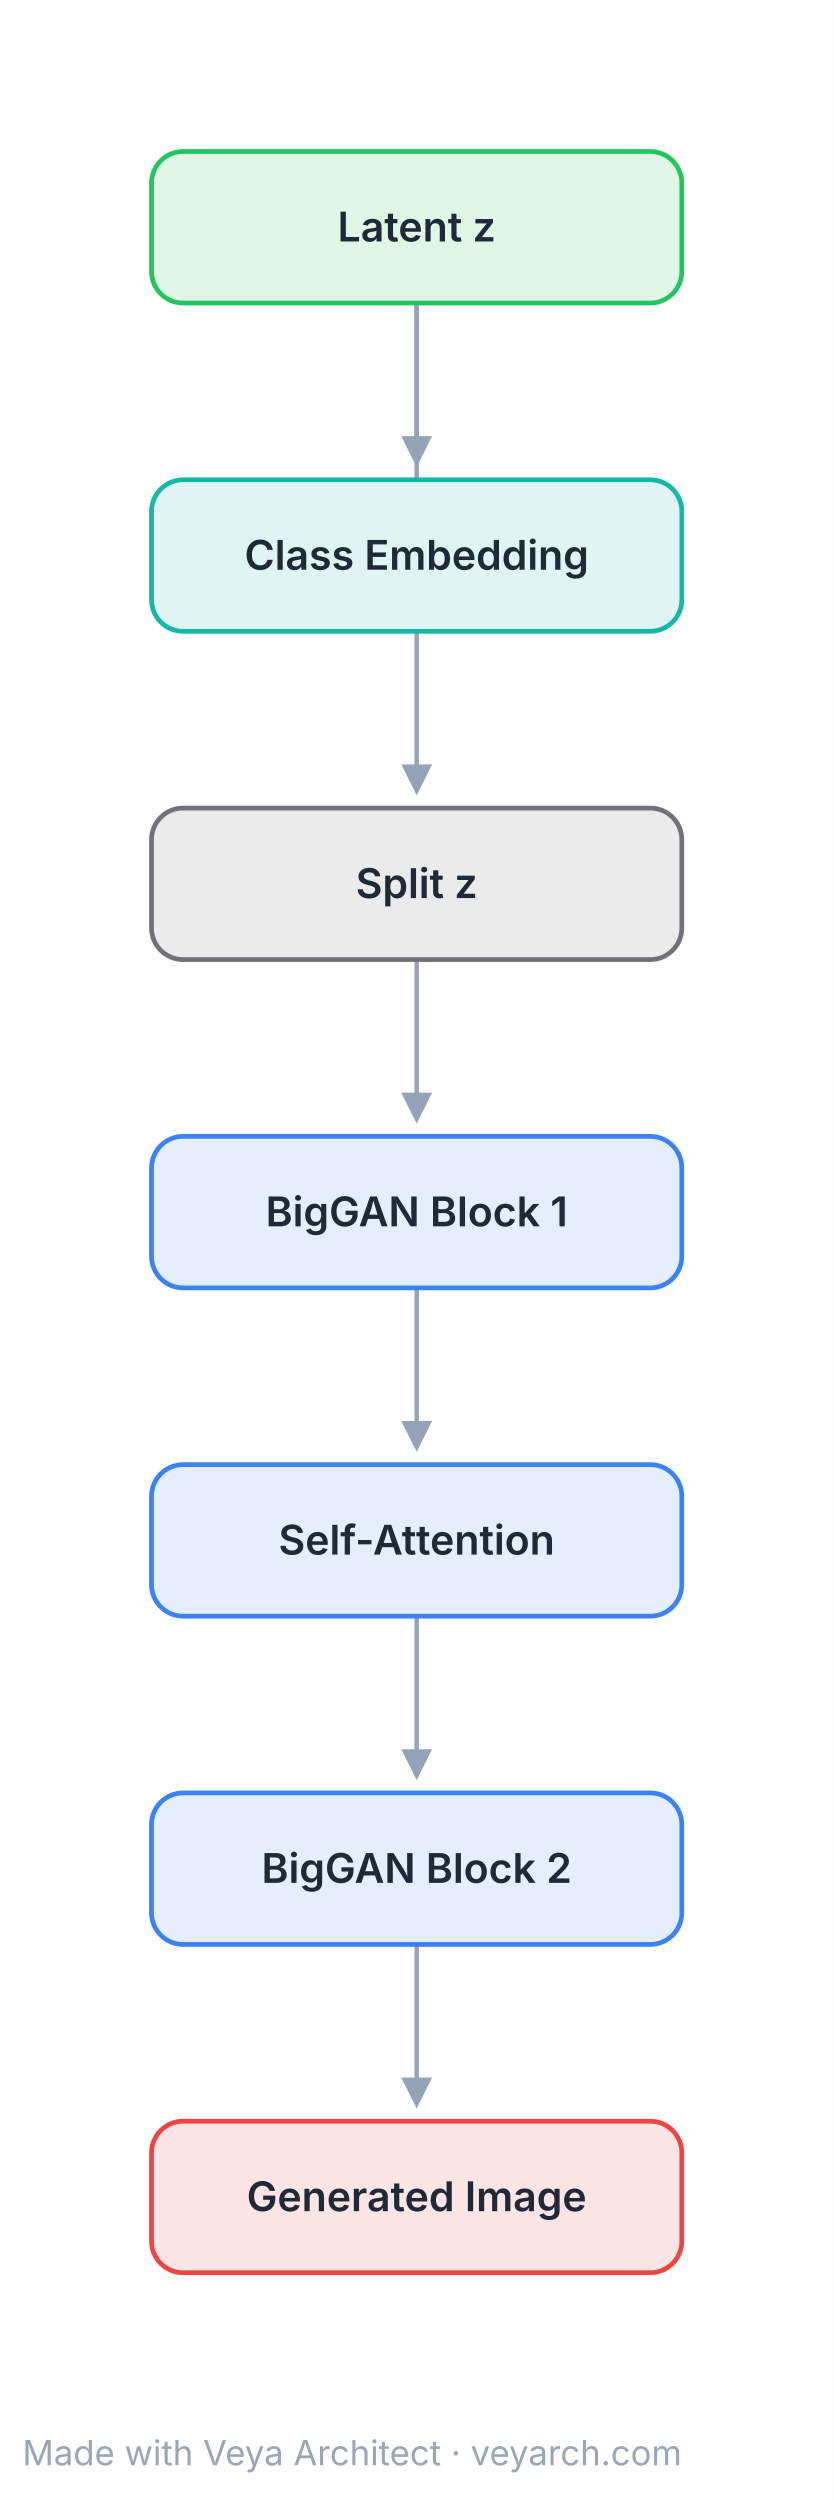
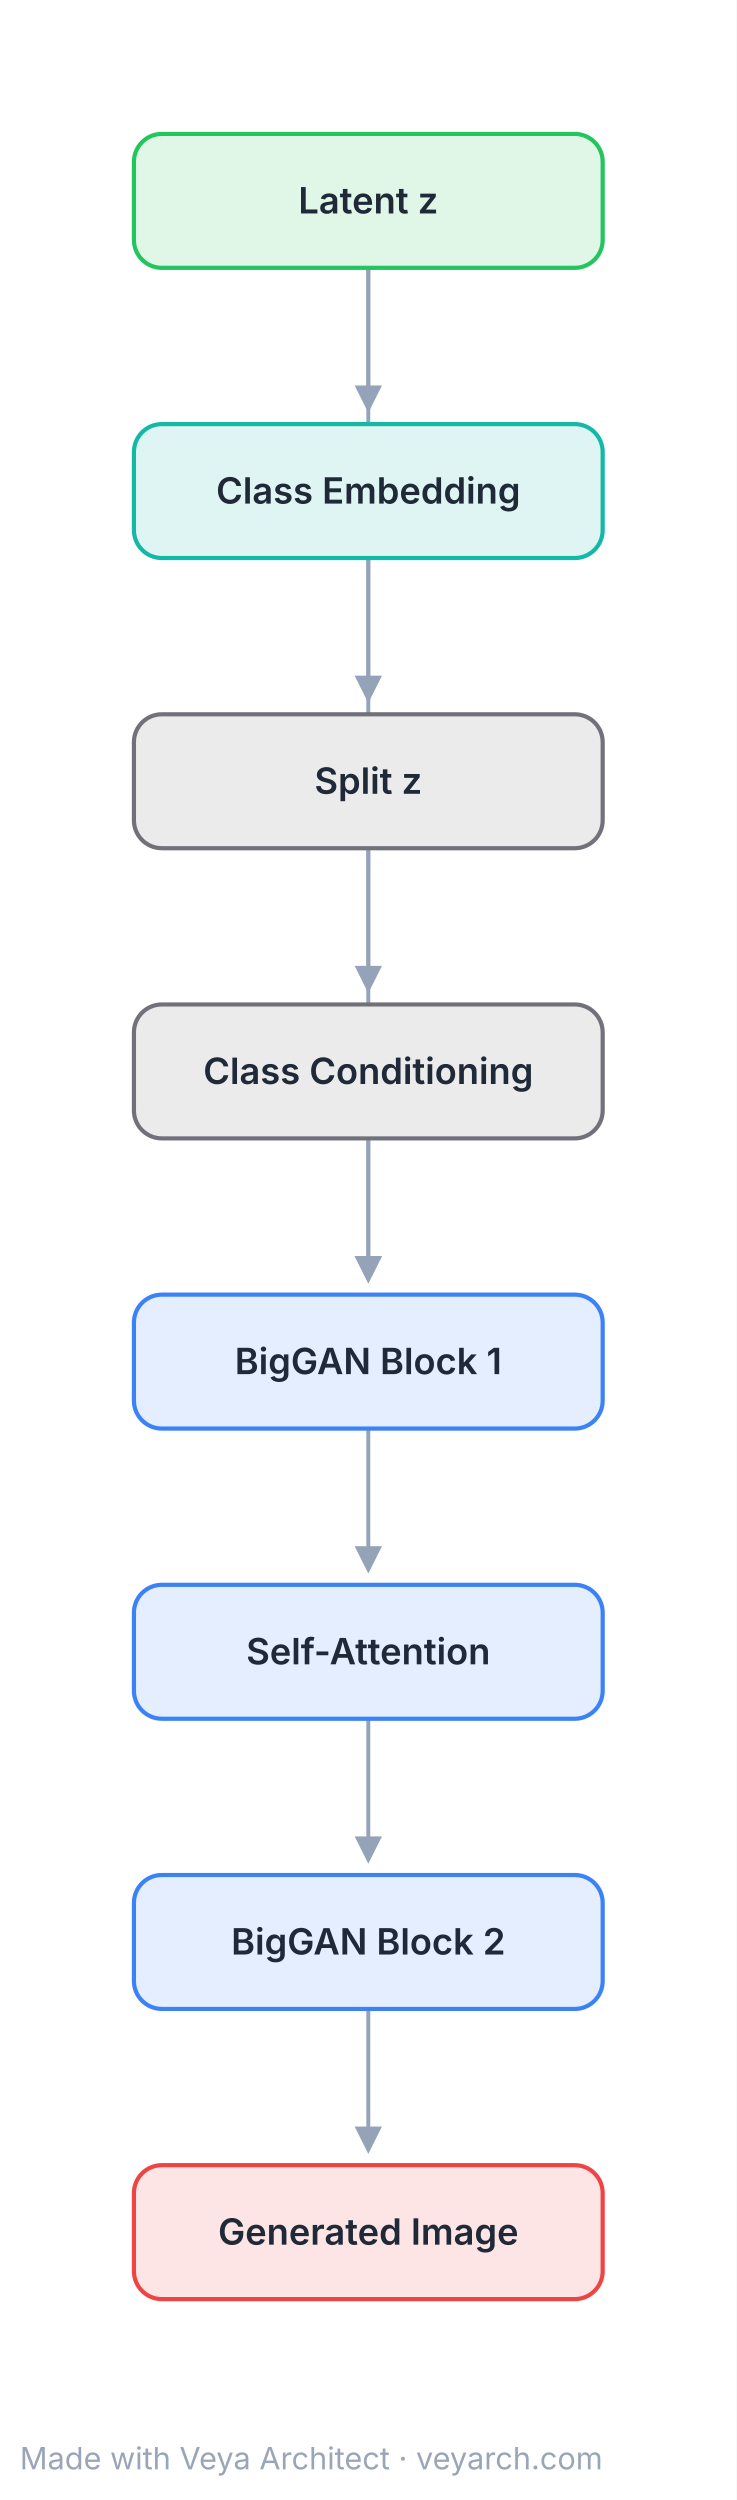
- <svg xmlns="http://www.w3.org/2000/svg" width="264" height="792" viewBox="0 0 264 792" font-family="-apple-system, 'Segoe UI', Inter, Helvetica, Arial, sans-serif">
+ <svg xmlns="http://www.w3.org/2000/svg" width="264" height="896" viewBox="0 0 264 896" font-family="-apple-system, 'Segoe UI', Inter, Helvetica, Arial, sans-serif">
  <defs>
    <marker id="arrow" viewBox="0 0 10 10" refX="8" refY="5" markerWidth="7" markerHeight="7" orient="auto-start-reverse">
      <path d="M0,0 L10,5 L0,10 z" fill="#94a3b8" />
    </marker>
  </defs>
-   <rect x="0" y="0" width="264" height="792" fill="#ffffff" />
+   <rect x="0" y="0" width="264" height="896" fill="#ffffff" />
  <path d="M132.0,96.0 C132.0,173.0 132.0,173.0 132.0,250.0" fill="none" stroke="#94a3b8" stroke-width="1.4" marker-end="url(#arrow)" />
  <path d="M132.0,96.0 C132.0,121.0 132.0,121.0 132.0,146.0" fill="none" stroke="#94a3b8" stroke-width="1.4" marker-end="url(#arrow)" />
-   <path d="M132.0,304.0 C132.0,329.0 132.0,329.0 132.0,354.0" fill="none" stroke="#94a3b8" stroke-width="1.4" marker-end="url(#arrow)" />
+   <path d="M132.0,200.0 C132.0,277.0 132.0,277.0 132.0,354.0" fill="none" stroke="#94a3b8" stroke-width="1.4" marker-end="url(#arrow)" />
+   <path d="M132.0,304.0 C132.0,381.0 132.0,381.0 132.0,458.0" fill="none" stroke="#94a3b8" stroke-width="1.4" marker-end="url(#arrow)" />
  <path d="M132.0,408.0 C132.0,433.0 132.0,433.0 132.0,458.0" fill="none" stroke="#94a3b8" stroke-width="1.4" marker-end="url(#arrow)" />
  <path d="M132.0,512.0 C132.0,537.0 132.0,537.0 132.0,562.0" fill="none" stroke="#94a3b8" stroke-width="1.4" marker-end="url(#arrow)" />
  <path d="M132.0,616.0 C132.0,641.0 132.0,641.0 132.0,666.0" fill="none" stroke="#94a3b8" stroke-width="1.4" marker-end="url(#arrow)" />
+   <path d="M132.0,720.0 C132.0,745.0 132.0,745.0 132.0,770.0" fill="none" stroke="#94a3b8" stroke-width="1.4" marker-end="url(#arrow)" />
  <rect x="48.0" y="48.0" width="168" height="48" rx="10" fill="rgb(224, 247, 232)" stroke="#22c55e" stroke-width="1.5" />
  <text x="132.0" y="76.5" text-anchor="middle" font-size="13" font-weight="600" fill="#1f2937">Latent z</text>
  <rect x="48.0" y="152.0" width="168" height="48" rx="10" fill="rgb(222, 245, 243)" stroke="#14b8a6" stroke-width="1.5" />
  <text x="132.0" y="180.5" text-anchor="middle" font-size="13" font-weight="600" fill="#1f2937">Class Embedding</text>
  <rect x="48.0" y="256.0" width="168" height="48" rx="10" fill="rgb(235, 235, 236)" stroke="#71717a" stroke-width="1.5" />
  <text x="132.0" y="284.5" text-anchor="middle" font-size="13" font-weight="600" fill="#1f2937">Split z</text>
-   <rect x="48.0" y="360.0" width="168" height="48" rx="10" fill="rgb(228, 238, 254)" stroke="#3b82f6" stroke-width="1.5" />
-   <text x="132.0" y="388.5" text-anchor="middle" font-size="13" font-weight="600" fill="#1f2937">BigGAN Block 1</text>
+   <rect x="48.0" y="360.0" width="168" height="48" rx="10" fill="rgb(235, 235, 236)" stroke="#71717a" stroke-width="1.5" />
+   <text x="132.0" y="388.5" text-anchor="middle" font-size="13" font-weight="600" fill="#1f2937">Class Conditioning</text>
  <rect x="48.0" y="464.0" width="168" height="48" rx="10" fill="rgb(228, 238, 254)" stroke="#3b82f6" stroke-width="1.5" />
-   <text x="132.0" y="492.5" text-anchor="middle" font-size="13" font-weight="600" fill="#1f2937">Self-Attention</text>
+   <text x="132.0" y="492.5" text-anchor="middle" font-size="13" font-weight="600" fill="#1f2937">BigGAN Block 1</text>
  <rect x="48.0" y="568.0" width="168" height="48" rx="10" fill="rgb(228, 238, 254)" stroke="#3b82f6" stroke-width="1.5" />
-   <text x="132.0" y="596.5" text-anchor="middle" font-size="13" font-weight="600" fill="#1f2937">BigGAN Block 2</text>
-   <rect x="48.0" y="672.0" width="168" height="48" rx="10" fill="rgb(253, 229, 229)" stroke="#ef4444" stroke-width="1.5" />
-   <text x="132.0" y="700.5" text-anchor="middle" font-size="13" font-weight="600" fill="#1f2937">Generated Image</text>
-   <text x="216" y="781" text-anchor="end" font-size="11" fill="#9aa6b8">Made with Veya Architect · veyarch.com</text>
+   <text x="132.0" y="596.5" text-anchor="middle" font-size="13" font-weight="600" fill="#1f2937">Self-Attention</text>
+   <rect x="48.0" y="672.0" width="168" height="48" rx="10" fill="rgb(228, 238, 254)" stroke="#3b82f6" stroke-width="1.5" />
+   <text x="132.0" y="700.5" text-anchor="middle" font-size="13" font-weight="600" fill="#1f2937">BigGAN Block 2</text>
+   <rect x="48.0" y="776.0" width="168" height="48" rx="10" fill="rgb(253, 229, 229)" stroke="#ef4444" stroke-width="1.5" />
+   <text x="132.0" y="804.5" text-anchor="middle" font-size="13" font-weight="600" fill="#1f2937">Generated Image</text>
+   <text x="216" y="885" text-anchor="end" font-size="11" fill="#9aa6b8">Made with Veya Architect · veyarch.com</text>
</svg>
